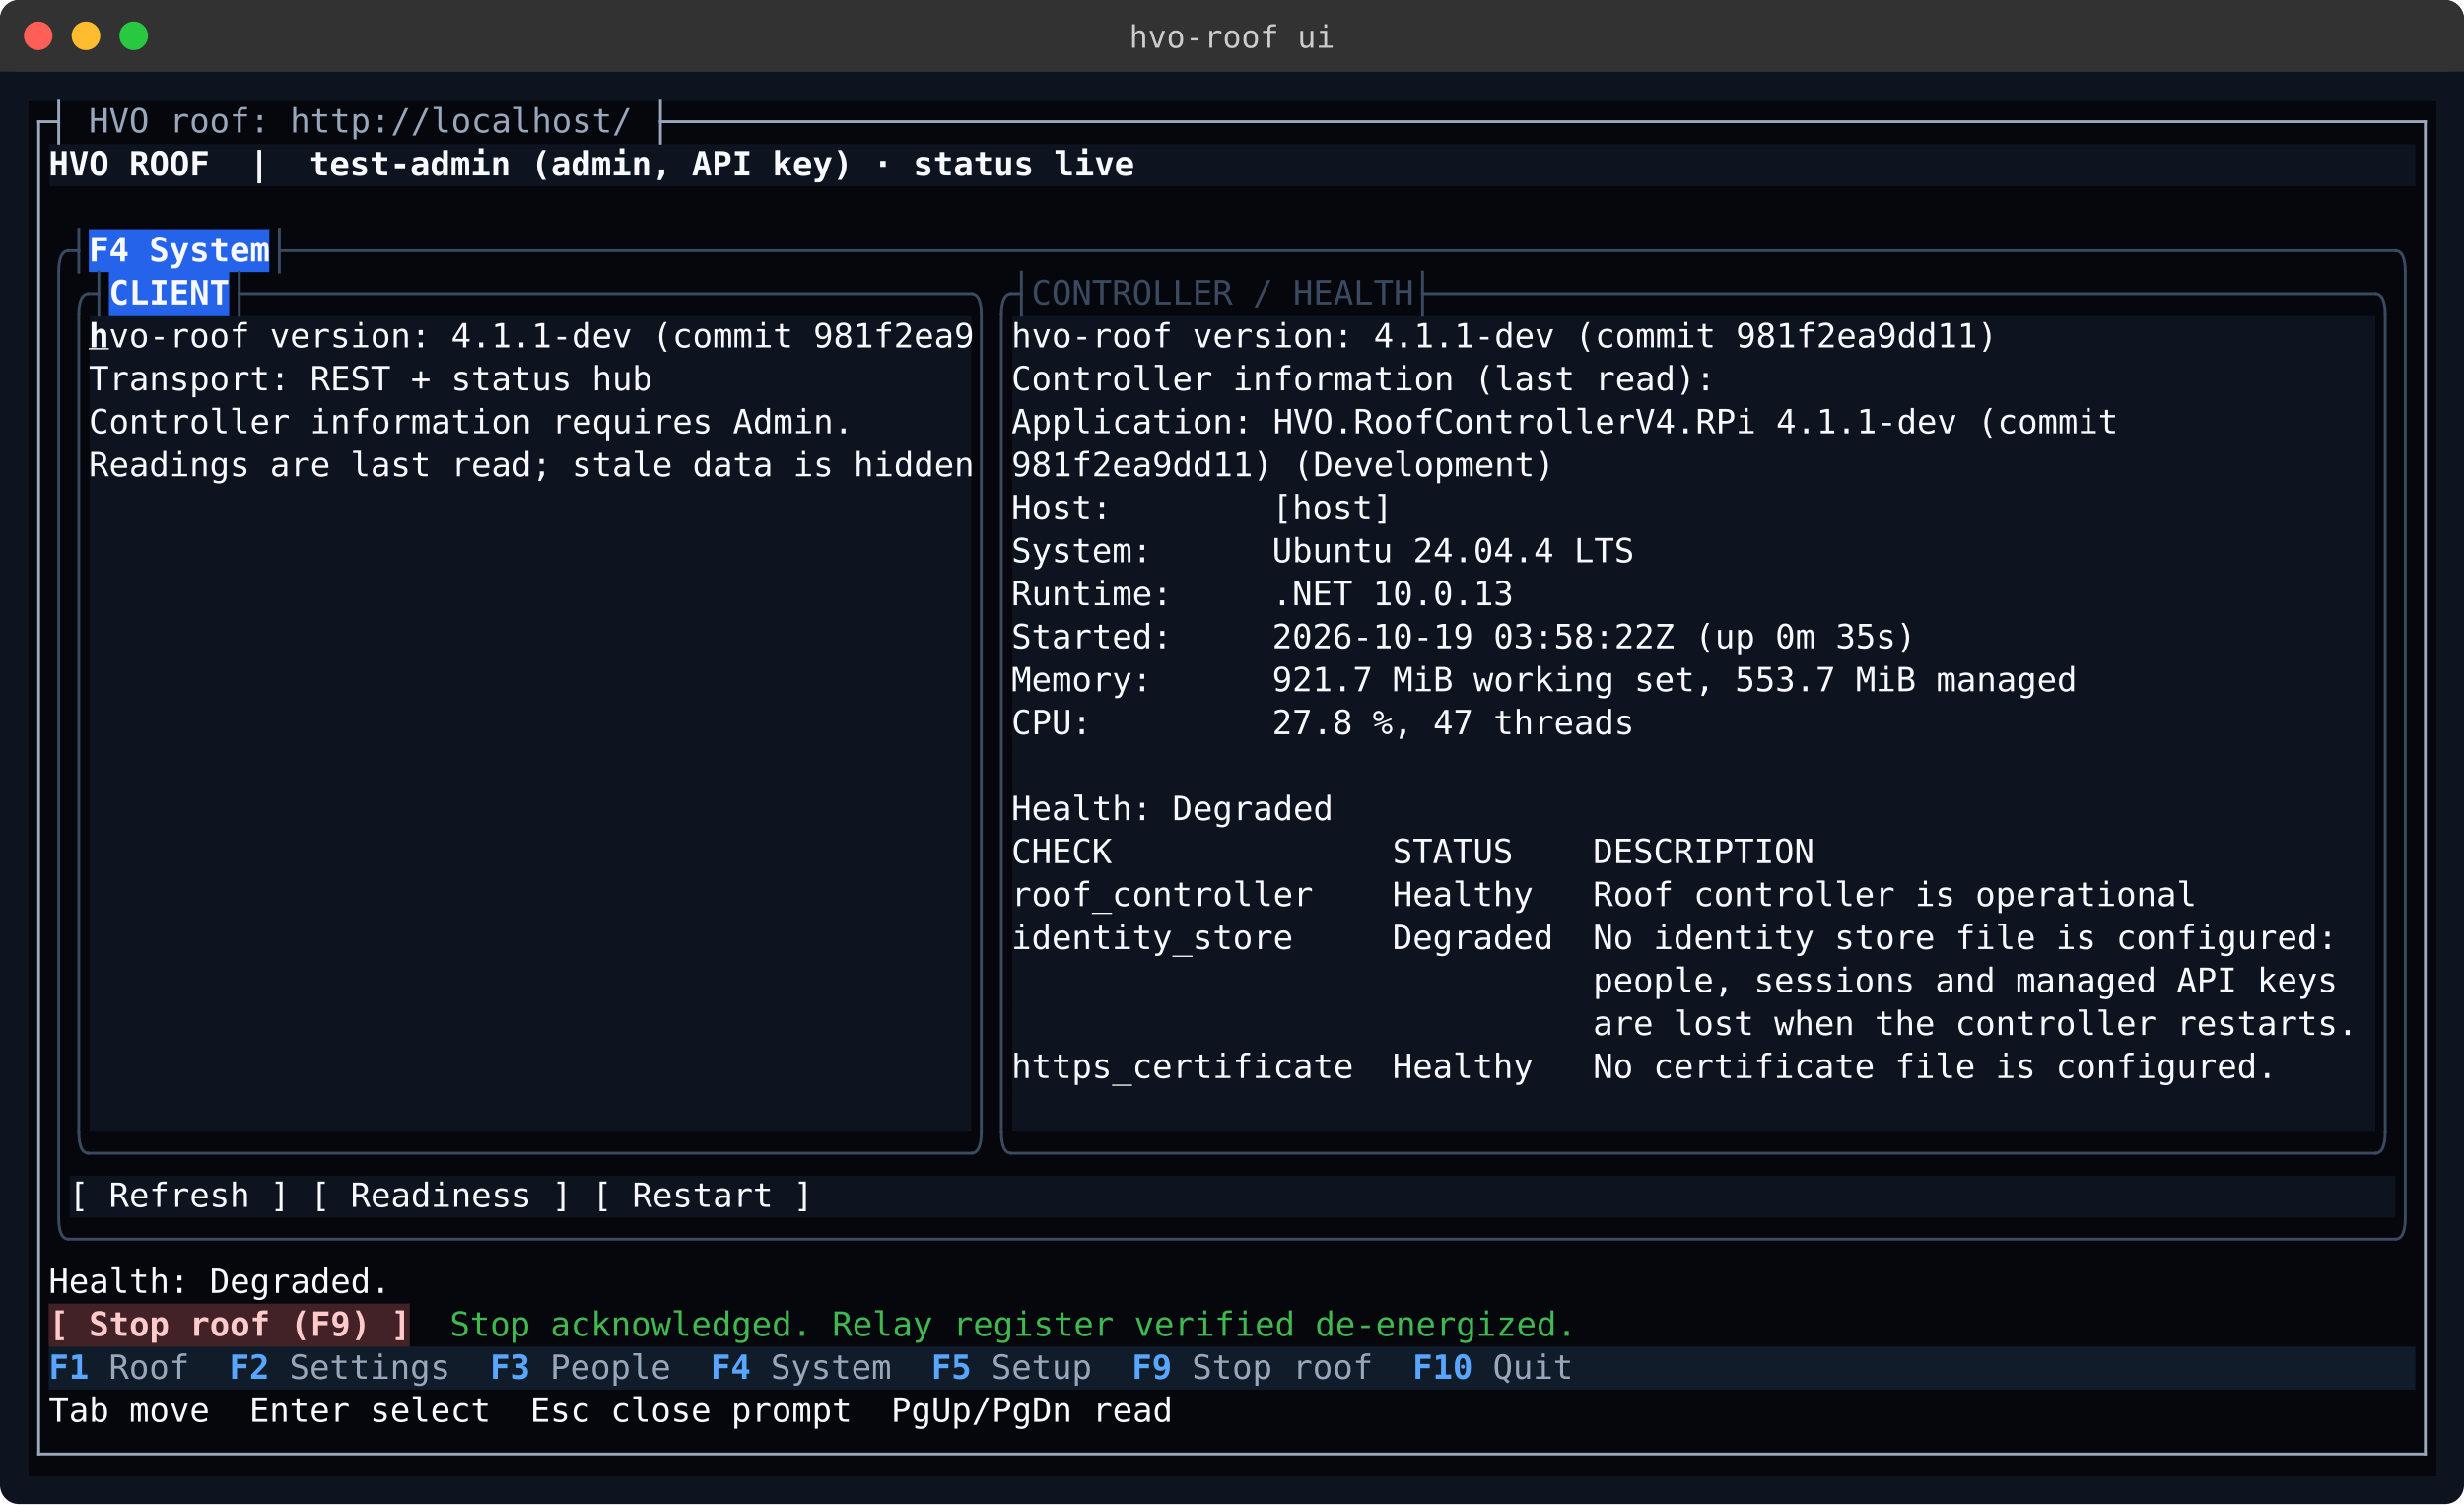
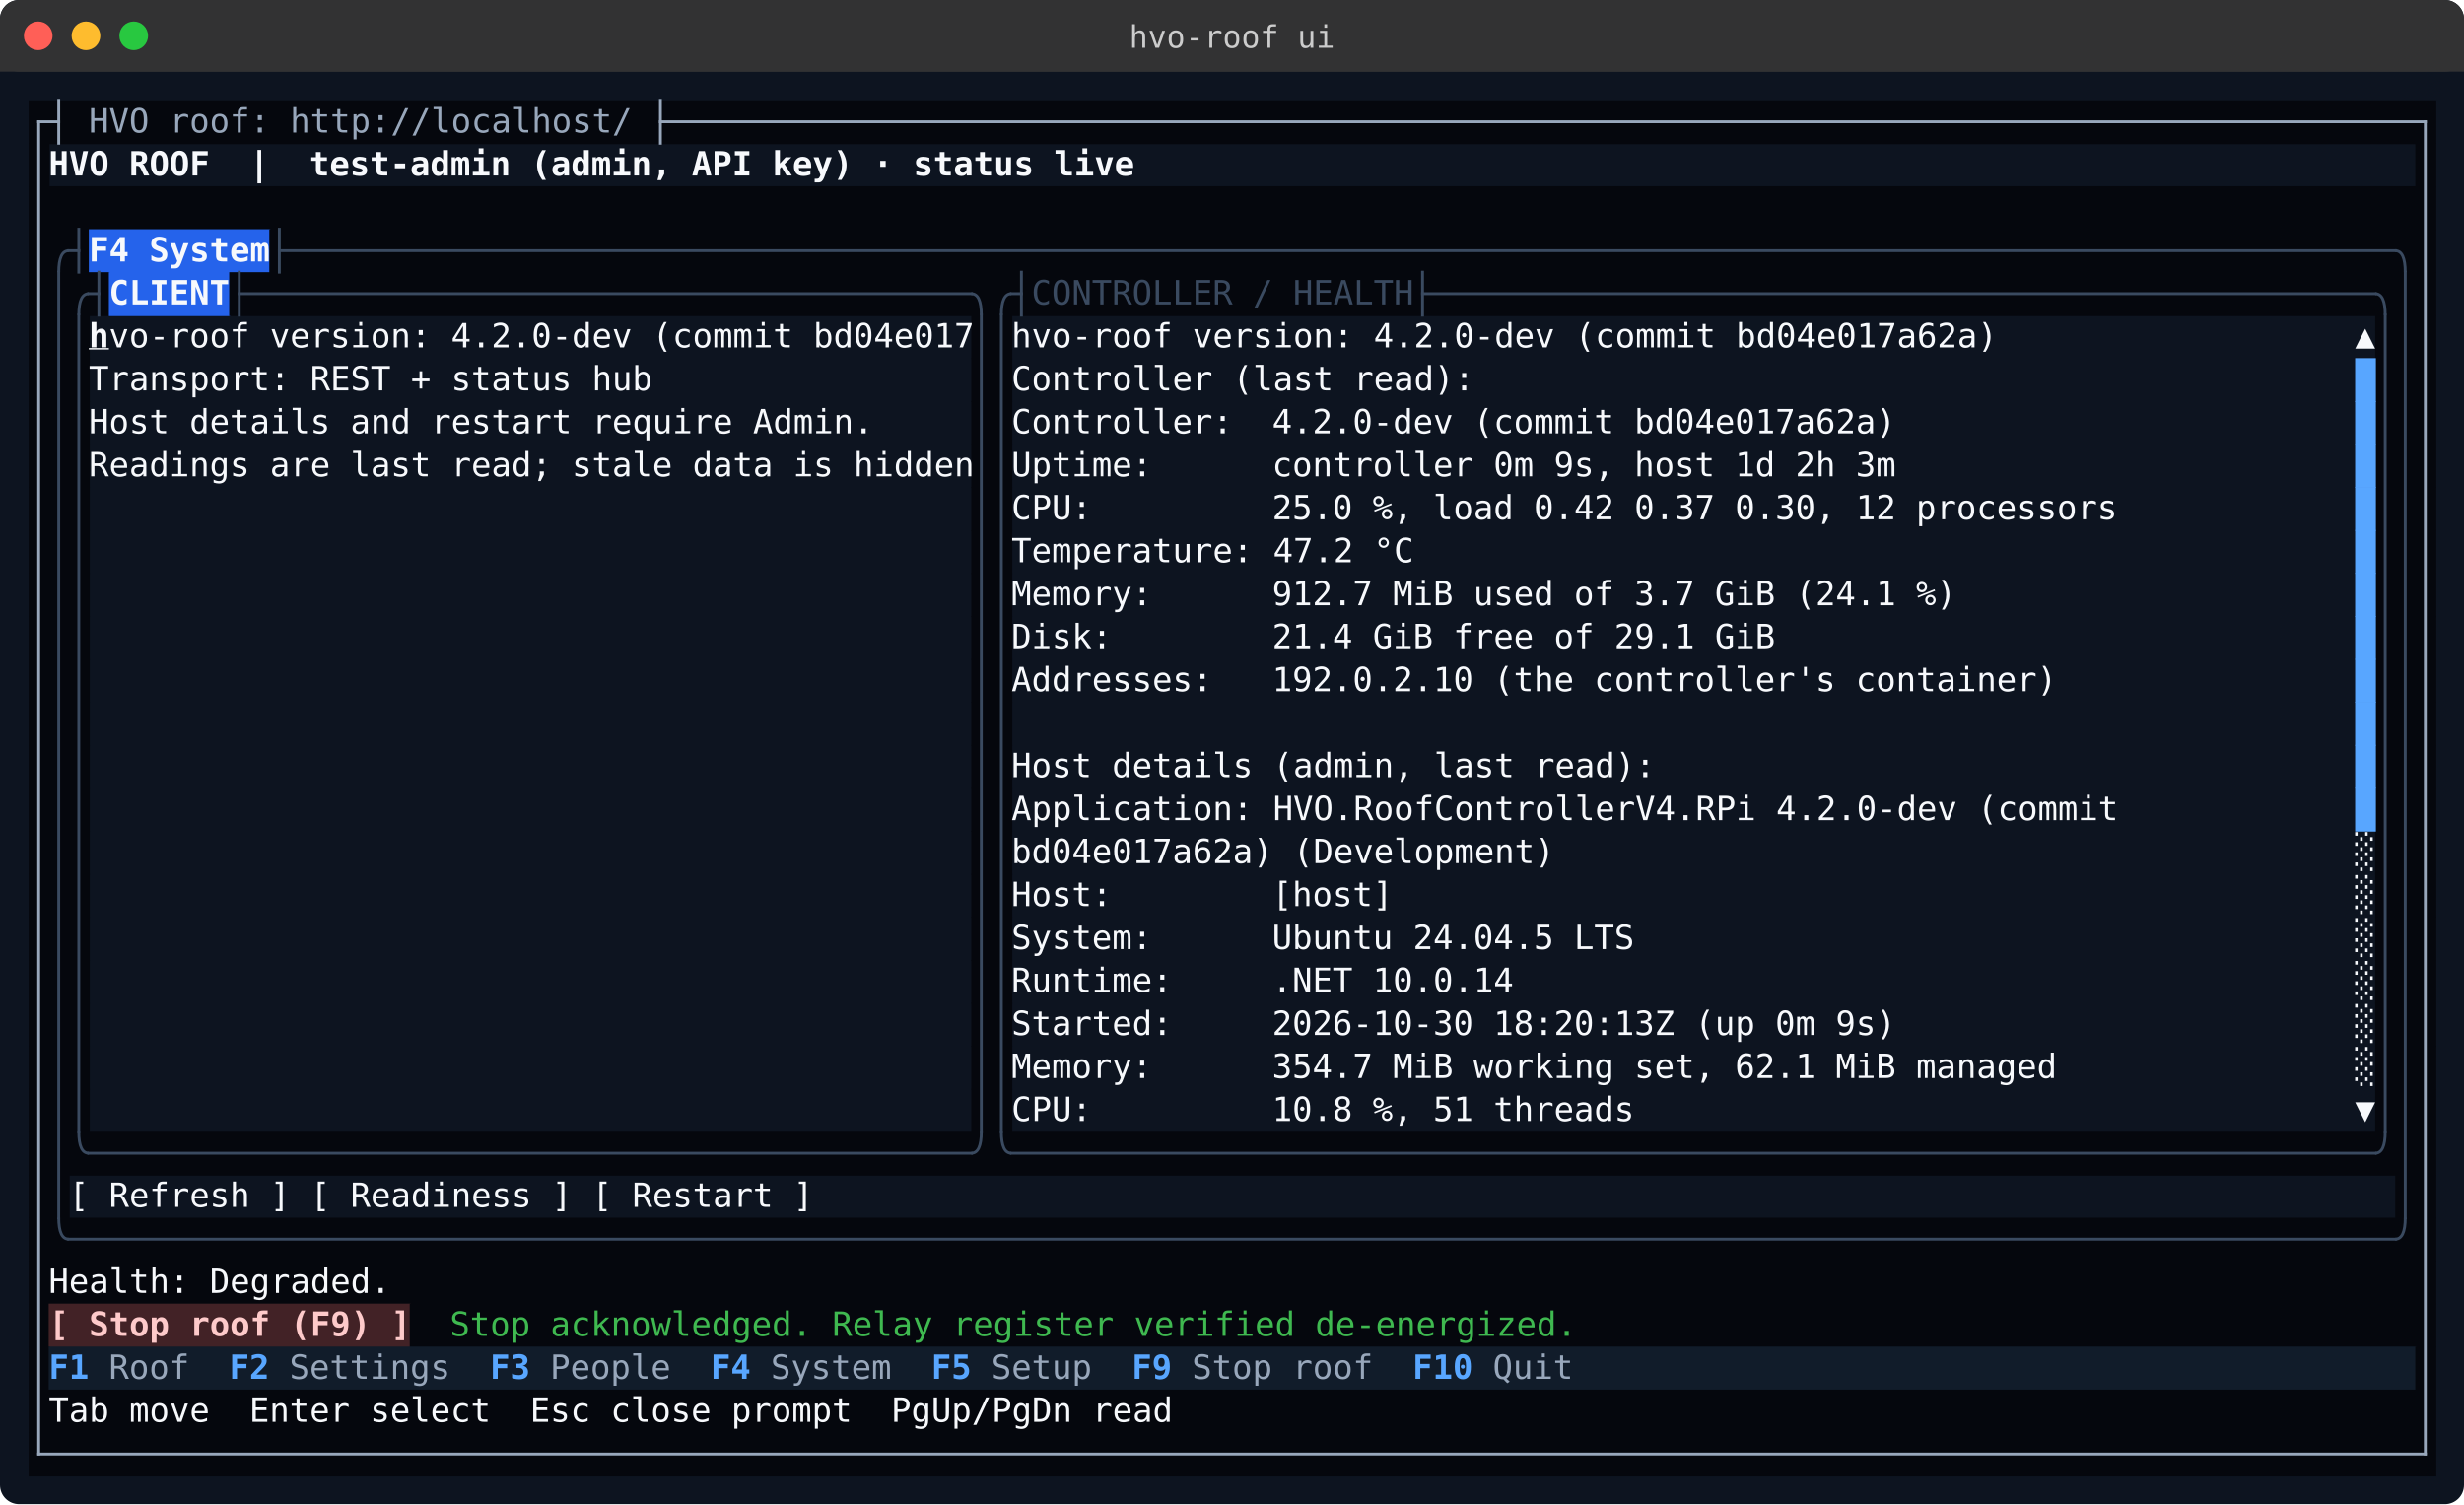
<svg xmlns="http://www.w3.org/2000/svg" width="1032" height="630" viewBox="0 0 1032.00 630.00" role="img" aria-label="hvo-roof ui">
  <g font-family="ui-monospace, SFMono-Regular, 'Cascadia Mono', 'DejaVu Sans Mono', Menlo, Consolas, 'Liberation Mono', monospace" font-size="14" xml:space="preserve" style="white-space: pre">
    <rect x="0" y="0" width="1032.00" height="630.00" rx="8" fill="#0d1420" />
    <rect x="0" y="0" width="1032.00" height="30" rx="8" fill="#323233" />
    <rect x="0" y="22" width="1032.00" height="8" fill="#323233" />
    <circle cx="16" cy="15.0" r="6" fill="#ff5f57" />
    <circle cx="36" cy="15.0" r="6" fill="#febc2e" />
    <circle cx="56" cy="15.0" r="6" fill="#28c840" />
    <text x="516.00" y="20.0" fill="#cccccc" text-anchor="middle" font-size="13">hvo-roof ui</text>
    <rect x="12.00" y="42" width="1008.40" height="18.4" fill="#05070d" />
    <rect x="12.00" y="60" width="8.80" height="18.4" fill="#05070d" />
    <rect x="1011.60" y="60" width="8.80" height="18.4" fill="#05070d" />
    <rect x="12.00" y="78" width="1008.40" height="18.4" fill="#05070d" />
    <rect x="12.00" y="96" width="25.60" height="18.4" fill="#05070d" />
    <rect x="37.20" y="96" width="76.00" height="18.4" fill="#2563eb" />
    <rect x="112.80" y="96" width="907.60" height="18.4" fill="#05070d" />
    <rect x="12.00" y="114" width="34.00" height="18.4" fill="#05070d" />
    <rect x="45.60" y="114" width="50.80" height="18.4" fill="#2563eb" />
    <rect x="96.00" y="114" width="924.40" height="18.4" fill="#05070d" />
    <rect x="12.00" y="132" width="25.60" height="18.4" fill="#05070d" />
    <rect x="406.80" y="132" width="17.20" height="18.4" fill="#05070d" />
    <rect x="994.80" y="132" width="25.60" height="18.4" fill="#05070d" />
    <rect x="12.00" y="150" width="25.60" height="18.4" fill="#05070d" />
    <rect x="406.80" y="150" width="17.20" height="18.4" fill="#05070d" />
    <rect x="994.80" y="150" width="25.60" height="18.4" fill="#05070d" />
    <rect x="12.00" y="168" width="25.60" height="18.4" fill="#05070d" />
    <rect x="406.80" y="168" width="17.20" height="18.4" fill="#05070d" />
    <rect x="994.80" y="168" width="25.60" height="18.4" fill="#05070d" />
    <rect x="12.00" y="186" width="25.60" height="18.4" fill="#05070d" />
    <rect x="406.80" y="186" width="17.20" height="18.4" fill="#05070d" />
    <rect x="994.80" y="186" width="25.60" height="18.4" fill="#05070d" />
    <rect x="12.00" y="204" width="25.60" height="18.4" fill="#05070d" />
    <rect x="406.80" y="204" width="17.20" height="18.4" fill="#05070d" />
    <rect x="994.80" y="204" width="25.60" height="18.4" fill="#05070d" />
    <rect x="12.00" y="222" width="25.60" height="18.4" fill="#05070d" />
    <rect x="406.80" y="222" width="17.20" height="18.4" fill="#05070d" />
    <rect x="994.80" y="222" width="25.60" height="18.4" fill="#05070d" />
    <rect x="12.00" y="240" width="25.60" height="18.4" fill="#05070d" />
    <rect x="406.80" y="240" width="17.20" height="18.4" fill="#05070d" />
    <rect x="994.80" y="240" width="25.60" height="18.4" fill="#05070d" />
    <rect x="12.00" y="258" width="25.60" height="18.4" fill="#05070d" />
    <rect x="406.80" y="258" width="17.20" height="18.4" fill="#05070d" />
    <rect x="994.80" y="258" width="25.60" height="18.4" fill="#05070d" />
    <rect x="12.00" y="276" width="25.60" height="18.4" fill="#05070d" />
    <rect x="406.80" y="276" width="17.20" height="18.4" fill="#05070d" />
    <rect x="994.80" y="276" width="25.60" height="18.4" fill="#05070d" />
    <rect x="12.00" y="294" width="25.60" height="18.4" fill="#05070d" />
    <rect x="406.80" y="294" width="17.20" height="18.4" fill="#05070d" />
    <rect x="994.80" y="294" width="25.60" height="18.4" fill="#05070d" />
    <rect x="12.00" y="312" width="25.60" height="18.4" fill="#05070d" />
    <rect x="406.80" y="312" width="17.20" height="18.4" fill="#05070d" />
    <rect x="994.80" y="312" width="25.60" height="18.4" fill="#05070d" />
    <rect x="12.00" y="330" width="25.60" height="18.4" fill="#05070d" />
    <rect x="406.80" y="330" width="17.20" height="18.4" fill="#05070d" />
    <rect x="994.80" y="330" width="25.60" height="18.4" fill="#05070d" />
    <rect x="12.00" y="348" width="25.60" height="18.4" fill="#05070d" />
    <rect x="406.80" y="348" width="17.20" height="18.4" fill="#05070d" />
    <rect x="994.80" y="348" width="25.60" height="18.4" fill="#05070d" />
    <rect x="12.00" y="366" width="25.60" height="18.4" fill="#05070d" />
    <rect x="406.80" y="366" width="17.20" height="18.4" fill="#05070d" />
    <rect x="994.80" y="366" width="25.60" height="18.4" fill="#05070d" />
    <rect x="12.00" y="384" width="25.60" height="18.4" fill="#05070d" />
    <rect x="406.80" y="384" width="17.20" height="18.4" fill="#05070d" />
    <rect x="994.80" y="384" width="25.60" height="18.4" fill="#05070d" />
    <rect x="12.00" y="402" width="25.60" height="18.4" fill="#05070d" />
    <rect x="406.80" y="402" width="17.20" height="18.4" fill="#05070d" />
    <rect x="994.80" y="402" width="25.60" height="18.4" fill="#05070d" />
    <rect x="12.00" y="420" width="25.60" height="18.4" fill="#05070d" />
    <rect x="406.80" y="420" width="17.20" height="18.4" fill="#05070d" />
    <rect x="994.80" y="420" width="25.60" height="18.4" fill="#05070d" />
    <rect x="12.00" y="438" width="25.60" height="18.4" fill="#05070d" />
    <rect x="406.80" y="438" width="17.20" height="18.4" fill="#05070d" />
    <rect x="994.80" y="438" width="25.60" height="18.4" fill="#05070d" />
    <rect x="12.00" y="456" width="25.60" height="18.4" fill="#05070d" />
    <rect x="406.80" y="456" width="17.20" height="18.4" fill="#05070d" />
    <rect x="994.80" y="456" width="25.60" height="18.4" fill="#05070d" />
    <rect x="12.00" y="474" width="1008.40" height="18.4" fill="#05070d" />
    <rect x="12.00" y="492" width="17.20" height="18.4" fill="#05070d" />
    <rect x="1003.20" y="492" width="17.20" height="18.4" fill="#05070d" />
    <rect x="12.00" y="510" width="1008.40" height="18.4" fill="#05070d" />
    <rect x="12.00" y="528" width="1008.40" height="18.4" fill="#05070d" />
    <rect x="12.00" y="546" width="8.80" height="18.4" fill="#05070d" />
    <rect x="20.40" y="546" width="151.60" height="18.4" fill="#422226" />
    <rect x="171.60" y="546" width="848.80" height="18.4" fill="#05070d" />
    <rect x="12.00" y="564" width="8.80" height="18.4" fill="#05070d" />
    <rect x="20.40" y="564" width="991.60" height="18.4" fill="#111c2a" />
    <rect x="1011.60" y="564" width="8.80" height="18.4" fill="#05070d" />
    <rect x="12.00" y="582" width="1008.40" height="18.4" fill="#05070d" />
    <rect x="12.00" y="600" width="1008.40" height="18.4" fill="#05070d" />
+     <rect x="986.40" y="150.00" width="8.70" height="18.30" fill="#58a6ff" />
+     <rect x="986.40" y="168.00" width="8.70" height="18.30" fill="#58a6ff" />
+     <rect x="986.40" y="186.00" width="8.70" height="18.30" fill="#58a6ff" />
+     <rect x="986.40" y="204.00" width="8.70" height="18.30" fill="#58a6ff" />
+     <rect x="986.40" y="222.00" width="8.70" height="18.30" fill="#58a6ff" />
+     <rect x="986.40" y="240.00" width="8.70" height="18.30" fill="#58a6ff" />
+     <rect x="986.40" y="258.00" width="8.70" height="18.30" fill="#58a6ff" />
+     <rect x="986.40" y="276.00" width="8.70" height="18.30" fill="#58a6ff" />
+     <rect x="986.40" y="294.00" width="8.70" height="18.30" fill="#58a6ff" />
+     <rect x="986.40" y="312.00" width="8.70" height="18.30" fill="#58a6ff" />
+     <rect x="986.40" y="330.00" width="8.70" height="18.30" fill="#58a6ff" />
    <line x1="16.20" y1="50.40" x2="16.20" y2="609.60" stroke="#98a7bb" stroke-width="1.2" />
    <line x1="15.60" y1="51.00" x2="25.20" y2="51.00" stroke="#98a7bb" stroke-width="1.2" />
    <line x1="276.00" y1="51.00" x2="1016.40" y2="51.00" stroke="#98a7bb" stroke-width="1.2" />
    <line x1="24.60" y1="41.40" x2="24.60" y2="60.60" stroke="#98a7bb" stroke-width="1.2" />
    <line x1="276.60" y1="41.40" x2="276.60" y2="60.60" stroke="#98a7bb" stroke-width="1.2" />
    <line x1="1015.80" y1="50.40" x2="1015.80" y2="609.60" stroke="#98a7bb" stroke-width="1.2" />
    <line x1="33.00" y1="95.40" x2="33.00" y2="114.60" stroke="#3a4a60" stroke-width="1.2" />
    <line x1="33.00" y1="131.40" x2="33.00" y2="474.60" stroke="#3a4a60" stroke-width="1.2" />
    <line x1="28.20" y1="105.00" x2="33.60" y2="105.00" stroke="#3a4a60" stroke-width="1.2" />
    <line x1="116.40" y1="105.00" x2="1003.80" y2="105.00" stroke="#3a4a60" stroke-width="1.2" />
    <line x1="117.00" y1="95.40" x2="117.00" y2="114.60" stroke="#3a4a60" stroke-width="1.2" />
    <line x1="24.60" y1="113.40" x2="24.60" y2="510.60" stroke="#3a4a60" stroke-width="1.2" />
    <line x1="41.40" y1="113.40" x2="41.40" y2="132.60" stroke="#3a4a60" stroke-width="1.2" />
    <line x1="36.60" y1="123.00" x2="42.00" y2="123.00" stroke="#3a4a60" stroke-width="1.2" />
    <line x1="99.60" y1="123.00" x2="407.40" y2="123.00" stroke="#3a4a60" stroke-width="1.2" />
    <line x1="423.00" y1="123.00" x2="428.40" y2="123.00" stroke="#3a4a60" stroke-width="1.2" />
    <line x1="595.20" y1="123.00" x2="995.40" y2="123.00" stroke="#3a4a60" stroke-width="1.2" />
    <line x1="100.20" y1="113.40" x2="100.20" y2="132.60" stroke="#3a4a60" stroke-width="1.2" />
    <line x1="427.80" y1="113.40" x2="427.80" y2="132.60" stroke="#3a4a60" stroke-width="1.2" />
    <line x1="595.80" y1="113.40" x2="595.80" y2="132.60" stroke="#3a4a60" stroke-width="1.2" />
    <line x1="1007.40" y1="113.40" x2="1007.40" y2="510.60" stroke="#3a4a60" stroke-width="1.2" />
    <line x1="411.00" y1="131.40" x2="411.00" y2="474.60" stroke="#3a4a60" stroke-width="1.2" />
    <line x1="419.40" y1="131.40" x2="419.40" y2="474.60" stroke="#3a4a60" stroke-width="1.2" />
    <line x1="999.00" y1="131.40" x2="999.00" y2="474.60" stroke="#3a4a60" stroke-width="1.2" />
    <line x1="36.60" y1="483.00" x2="407.40" y2="483.00" stroke="#3a4a60" stroke-width="1.2" />
    <line x1="423.00" y1="483.00" x2="995.40" y2="483.00" stroke="#3a4a60" stroke-width="1.2" />
    <line x1="28.20" y1="519.00" x2="1003.80" y2="519.00" stroke="#3a4a60" stroke-width="1.2" />
    <line x1="15.60" y1="609.00" x2="1016.40" y2="609.00" stroke="#98a7bb" stroke-width="1.2" />
    <path d="M28.80,105.00 Q24.60,105.00 24.60,114.00" fill="none" stroke="#3a4a60" stroke-width="1.2" />
    <path d="M1003.20,105.00 Q1007.40,105.00 1007.40,114.00" fill="none" stroke="#3a4a60" stroke-width="1.2" />
    <path d="M37.20,123.00 Q33.00,123.00 33.00,132.00" fill="none" stroke="#3a4a60" stroke-width="1.2" />
    <path d="M406.80,123.00 Q411.00,123.00 411.00,132.00" fill="none" stroke="#3a4a60" stroke-width="1.2" />
    <path d="M423.60,123.00 Q419.40,123.00 419.40,132.00" fill="none" stroke="#3a4a60" stroke-width="1.2" />
    <path d="M994.80,123.00 Q999.00,123.00 999.00,132.00" fill="none" stroke="#3a4a60" stroke-width="1.2" />
    <path d="M33.00,474.00 Q33.00,483.00 37.20,483.00" fill="none" stroke="#3a4a60" stroke-width="1.2" />
    <path d="M411.00,474.00 Q411.00,483.00 406.80,483.00" fill="none" stroke="#3a4a60" stroke-width="1.2" />
    <path d="M419.40,474.00 Q419.40,483.00 423.60,483.00" fill="none" stroke="#3a4a60" stroke-width="1.2" />
    <path d="M999.00,474.00 Q999.00,483.00 994.80,483.00" fill="none" stroke="#3a4a60" stroke-width="1.2" />
    <path d="M24.60,510.00 Q24.60,519.00 28.80,519.00" fill="none" stroke="#3a4a60" stroke-width="1.2" />
    <path d="M1007.40,510.00 Q1007.40,519.00 1003.20,519.00" fill="none" stroke="#3a4a60" stroke-width="1.2" />
    <text x="37.20" y="55.50" fill="#98a7bb" textLength="226.80" lengthAdjust="spacingAndGlyphs">HVO roof: http://localhost/</text>
    <text x="20.40" y="73.50" fill="#f7f9fc" textLength="67.20" lengthAdjust="spacingAndGlyphs" font-weight="bold">HVO ROOF</text>
    <text x="104.40" y="73.50" fill="#f7f9fc" font-weight="bold">|</text>
    <text x="129.60" y="73.50" fill="#f7f9fc" textLength="344.40" lengthAdjust="spacingAndGlyphs" font-weight="bold">test-admin (admin, API key) · status live</text>
    <text x="37.20" y="109.50" fill="#f7f9fc" textLength="75.60" lengthAdjust="spacingAndGlyphs" font-weight="bold">F4 System</text>
    <text x="45.60" y="127.50" fill="#f7f9fc" textLength="50.40" lengthAdjust="spacingAndGlyphs" font-weight="bold">CLIENT</text>
    <text x="432.00" y="127.50" fill="#3a4a60" textLength="159.60" lengthAdjust="spacingAndGlyphs">CONTROLLER / HEALTH</text>
    <text x="37.20" y="145.50" fill="#f7f9fc" font-weight="bold" text-decoration="underline">h</text>
-     <text x="45.60" y="145.50" fill="#f7f9fc" textLength="361.20" lengthAdjust="spacingAndGlyphs">vo-roof version: 4.1.1-dev (commit 981f2ea9</text>
-     <text x="423.60" y="145.50" fill="#f7f9fc" textLength="411.60" lengthAdjust="spacingAndGlyphs">hvo-roof version: 4.1.1-dev (commit 981f2ea9dd11)</text>
+     <text x="45.60" y="145.50" fill="#f7f9fc" textLength="361.20" lengthAdjust="spacingAndGlyphs">vo-roof version: 4.2.0-dev (commit bd04e017</text>
+     <text x="423.60" y="145.50" fill="#f7f9fc" textLength="411.60" lengthAdjust="spacingAndGlyphs">hvo-roof version: 4.2.0-dev (commit bd04e017a62a)</text>
+     <text x="986.40" y="145.50" fill="#f7f9fc">▲</text>
    <text x="37.20" y="163.50" fill="#f7f9fc" textLength="235.20" lengthAdjust="spacingAndGlyphs">Transport: REST + status hub</text>
-     <text x="423.60" y="163.50" fill="#f7f9fc" textLength="294.00" lengthAdjust="spacingAndGlyphs">Controller information (last read):</text>
-     <text x="37.20" y="181.50" fill="#f7f9fc" textLength="319.20" lengthAdjust="spacingAndGlyphs">Controller information requires Admin.</text>
-     <text x="423.60" y="181.50" fill="#f7f9fc" textLength="462.00" lengthAdjust="spacingAndGlyphs">Application: HVO.RoofControllerV4.RPi 4.1.1-dev (commit</text>
+     <text x="423.60" y="163.50" fill="#f7f9fc" textLength="193.20" lengthAdjust="spacingAndGlyphs">Controller (last read):</text>
+     <text x="37.20" y="181.50" fill="#f7f9fc" textLength="327.60" lengthAdjust="spacingAndGlyphs">Host details and restart require Admin.</text>
+     <text x="423.60" y="181.50" fill="#f7f9fc" textLength="92.40" lengthAdjust="spacingAndGlyphs">Controller:</text>
+     <text x="532.80" y="181.50" fill="#f7f9fc" textLength="260.40" lengthAdjust="spacingAndGlyphs">4.2.0-dev (commit bd04e017a62a)</text>
    <text x="37.20" y="199.50" fill="#f7f9fc" textLength="369.60" lengthAdjust="spacingAndGlyphs">Readings are last read; stale data is hidden</text>
-     <text x="423.60" y="199.50" fill="#f7f9fc" textLength="226.80" lengthAdjust="spacingAndGlyphs">981f2ea9dd11) (Development)</text>
-     <text x="423.60" y="217.50" fill="#f7f9fc" textLength="42.00" lengthAdjust="spacingAndGlyphs">Host:</text>
-     <text x="532.80" y="217.50" fill="#f7f9fc" textLength="50.40" lengthAdjust="spacingAndGlyphs">[host]</text>
-     <text x="423.60" y="235.50" fill="#f7f9fc" textLength="58.80" lengthAdjust="spacingAndGlyphs">System:</text>
-     <text x="532.80" y="235.50" fill="#f7f9fc" textLength="151.20" lengthAdjust="spacingAndGlyphs">Ubuntu 24.04.4 LTS</text>
-     <text x="423.60" y="253.50" fill="#f7f9fc" textLength="67.20" lengthAdjust="spacingAndGlyphs">Runtime:</text>
-     <text x="532.80" y="253.50" fill="#f7f9fc" textLength="100.80" lengthAdjust="spacingAndGlyphs">.NET 10.0.13</text>
-     <text x="423.60" y="271.50" fill="#f7f9fc" textLength="67.20" lengthAdjust="spacingAndGlyphs">Started:</text>
-     <text x="532.80" y="271.50" fill="#f7f9fc" textLength="268.80" lengthAdjust="spacingAndGlyphs">2026-10-19 03:58:22Z (up 0m 35s)</text>
-     <text x="423.60" y="289.50" fill="#f7f9fc" textLength="58.80" lengthAdjust="spacingAndGlyphs">Memory:</text>
-     <text x="532.80" y="289.50" fill="#f7f9fc" textLength="336.00" lengthAdjust="spacingAndGlyphs">921.7 MiB working set, 553.7 MiB managed</text>
-     <text x="423.60" y="307.50" fill="#f7f9fc" textLength="33.60" lengthAdjust="spacingAndGlyphs">CPU:</text>
-     <text x="532.80" y="307.50" fill="#f7f9fc" textLength="151.20" lengthAdjust="spacingAndGlyphs">27.8 %, 47 threads</text>
-     <text x="423.60" y="343.50" fill="#f7f9fc" textLength="134.40" lengthAdjust="spacingAndGlyphs">Health: Degraded</text>
-     <text x="423.60" y="361.50" fill="#f7f9fc" textLength="42.00" lengthAdjust="spacingAndGlyphs">CHECK</text>
-     <text x="583.20" y="361.50" fill="#f7f9fc" textLength="50.40" lengthAdjust="spacingAndGlyphs">STATUS</text>
-     <text x="667.20" y="361.50" fill="#f7f9fc" textLength="92.40" lengthAdjust="spacingAndGlyphs">DESCRIPTION</text>
-     <text x="423.60" y="379.50" fill="#f7f9fc" textLength="126.00" lengthAdjust="spacingAndGlyphs">roof_controller</text>
-     <text x="583.20" y="379.50" fill="#f7f9fc" textLength="58.80" lengthAdjust="spacingAndGlyphs">Healthy</text>
-     <text x="667.20" y="379.50" fill="#f7f9fc" textLength="252.00" lengthAdjust="spacingAndGlyphs">Roof controller is operational</text>
-     <text x="423.60" y="397.50" fill="#f7f9fc" textLength="117.60" lengthAdjust="spacingAndGlyphs">identity_store</text>
-     <text x="583.20" y="397.50" fill="#f7f9fc" textLength="67.20" lengthAdjust="spacingAndGlyphs">Degraded</text>
-     <text x="667.20" y="397.50" fill="#f7f9fc" textLength="310.80" lengthAdjust="spacingAndGlyphs">No identity store file is configured:</text>
-     <text x="667.20" y="415.50" fill="#f7f9fc" textLength="310.80" lengthAdjust="spacingAndGlyphs">people, sessions and managed API keys</text>
-     <text x="667.20" y="433.50" fill="#f7f9fc" textLength="319.20" lengthAdjust="spacingAndGlyphs">are lost when the controller restarts.</text>
-     <text x="423.60" y="451.50" fill="#f7f9fc" textLength="142.80" lengthAdjust="spacingAndGlyphs">https_certificate</text>
-     <text x="583.20" y="451.50" fill="#f7f9fc" textLength="58.80" lengthAdjust="spacingAndGlyphs">Healthy</text>
-     <text x="667.20" y="451.50" fill="#f7f9fc" textLength="285.60" lengthAdjust="spacingAndGlyphs">No certificate file is configured.</text>
+     <text x="423.60" y="199.50" fill="#f7f9fc" textLength="58.80" lengthAdjust="spacingAndGlyphs">Uptime:</text>
+     <text x="532.80" y="199.50" fill="#f7f9fc" textLength="260.40" lengthAdjust="spacingAndGlyphs">controller 0m 9s, host 1d 2h 3m</text>
+     <text x="423.60" y="217.50" fill="#f7f9fc" textLength="33.60" lengthAdjust="spacingAndGlyphs">CPU:</text>
+     <text x="532.80" y="217.50" fill="#f7f9fc" textLength="352.80" lengthAdjust="spacingAndGlyphs">25.0 %, load 0.42 0.37 0.30, 12 processors</text>
+     <text x="423.60" y="235.50" fill="#f7f9fc" textLength="168.00" lengthAdjust="spacingAndGlyphs">Temperature: 47.2 °C</text>
+     <text x="423.60" y="253.50" fill="#f7f9fc" textLength="58.80" lengthAdjust="spacingAndGlyphs">Memory:</text>
+     <text x="532.80" y="253.50" fill="#f7f9fc" textLength="285.60" lengthAdjust="spacingAndGlyphs">912.7 MiB used of 3.7 GiB (24.1 %)</text>
+     <text x="423.60" y="271.50" fill="#f7f9fc" textLength="42.00" lengthAdjust="spacingAndGlyphs">Disk:</text>
+     <text x="532.80" y="271.50" fill="#f7f9fc" textLength="210.00" lengthAdjust="spacingAndGlyphs">21.4 GiB free of 29.1 GiB</text>
+     <text x="423.60" y="289.50" fill="#f7f9fc" textLength="84.00" lengthAdjust="spacingAndGlyphs">Addresses:</text>
+     <text x="532.80" y="289.50" fill="#f7f9fc" textLength="327.60" lengthAdjust="spacingAndGlyphs">192.0.2.10 (the controller's container)</text>
+     <text x="423.60" y="325.50" fill="#f7f9fc" textLength="268.80" lengthAdjust="spacingAndGlyphs">Host details (admin, last read):</text>
+     <text x="423.60" y="343.50" fill="#f7f9fc" textLength="462.00" lengthAdjust="spacingAndGlyphs">Application: HVO.RoofControllerV4.RPi 4.2.0-dev (commit</text>
+     <text x="423.60" y="361.50" fill="#f7f9fc" textLength="226.80" lengthAdjust="spacingAndGlyphs">bd04e017a62a) (Development)</text>
+     <text x="986.40" y="361.50" fill="#f7f9fc">░</text>
+     <text x="423.60" y="379.50" fill="#f7f9fc" textLength="42.00" lengthAdjust="spacingAndGlyphs">Host:</text>
+     <text x="532.80" y="379.50" fill="#f7f9fc" textLength="50.40" lengthAdjust="spacingAndGlyphs">[host]</text>
+     <text x="986.40" y="379.50" fill="#f7f9fc">░</text>
+     <text x="423.60" y="397.50" fill="#f7f9fc" textLength="58.80" lengthAdjust="spacingAndGlyphs">System:</text>
+     <text x="532.80" y="397.50" fill="#f7f9fc" textLength="151.20" lengthAdjust="spacingAndGlyphs">Ubuntu 24.04.5 LTS</text>
+     <text x="986.40" y="397.50" fill="#f7f9fc">░</text>
+     <text x="423.60" y="415.50" fill="#f7f9fc" textLength="67.20" lengthAdjust="spacingAndGlyphs">Runtime:</text>
+     <text x="532.80" y="415.50" fill="#f7f9fc" textLength="100.80" lengthAdjust="spacingAndGlyphs">.NET 10.0.14</text>
+     <text x="986.40" y="415.50" fill="#f7f9fc">░</text>
+     <text x="423.60" y="433.50" fill="#f7f9fc" textLength="67.20" lengthAdjust="spacingAndGlyphs">Started:</text>
+     <text x="532.80" y="433.50" fill="#f7f9fc" textLength="260.40" lengthAdjust="spacingAndGlyphs">2026-10-30 18:20:13Z (up 0m 9s)</text>
+     <text x="986.40" y="433.50" fill="#f7f9fc">░</text>
+     <text x="423.60" y="451.50" fill="#f7f9fc" textLength="58.80" lengthAdjust="spacingAndGlyphs">Memory:</text>
+     <text x="532.80" y="451.50" fill="#f7f9fc" textLength="327.60" lengthAdjust="spacingAndGlyphs">354.7 MiB working set, 62.1 MiB managed</text>
+     <text x="986.40" y="451.50" fill="#f7f9fc">░</text>
+     <text x="423.60" y="469.50" fill="#f7f9fc" textLength="33.60" lengthAdjust="spacingAndGlyphs">CPU:</text>
+     <text x="532.80" y="469.50" fill="#f7f9fc" textLength="151.20" lengthAdjust="spacingAndGlyphs">10.8 %, 51 threads</text>
+     <text x="986.40" y="469.50" fill="#f7f9fc">▼</text>
    <text x="28.80" y="505.50" fill="#f7f9fc" textLength="310.80" lengthAdjust="spacingAndGlyphs">[ Refresh ] [ Readiness ] [ Restart ]</text>
    <text x="20.40" y="541.50" fill="#f7f9fc" textLength="142.80" lengthAdjust="spacingAndGlyphs">Health: Degraded.</text>
    <text x="20.40" y="559.50" fill="#fecaca" textLength="151.20" lengthAdjust="spacingAndGlyphs" font-weight="bold">[ Stop roof (F9) ]</text>
    <text x="188.40" y="559.50" fill="#3fb950" textLength="470.40" lengthAdjust="spacingAndGlyphs">Stop acknowledged. Relay register verified de-energized.</text>
    <text x="20.40" y="577.50" fill="#58a6ff" textLength="16.80" lengthAdjust="spacingAndGlyphs" font-weight="bold">F1</text>
    <text x="45.60" y="577.50" fill="#98a7bb" textLength="33.60" lengthAdjust="spacingAndGlyphs">Roof</text>
    <text x="96.00" y="577.50" fill="#58a6ff" textLength="16.80" lengthAdjust="spacingAndGlyphs" font-weight="bold">F2</text>
    <text x="121.20" y="577.50" fill="#98a7bb" textLength="67.20" lengthAdjust="spacingAndGlyphs">Settings</text>
    <text x="205.20" y="577.50" fill="#58a6ff" textLength="16.80" lengthAdjust="spacingAndGlyphs" font-weight="bold">F3</text>
    <text x="230.40" y="577.50" fill="#98a7bb" textLength="50.40" lengthAdjust="spacingAndGlyphs">People</text>
    <text x="297.60" y="577.50" fill="#58a6ff" textLength="16.80" lengthAdjust="spacingAndGlyphs" font-weight="bold">F4</text>
    <text x="322.80" y="577.50" fill="#98a7bb" textLength="50.40" lengthAdjust="spacingAndGlyphs">System</text>
    <text x="390.00" y="577.50" fill="#58a6ff" textLength="16.80" lengthAdjust="spacingAndGlyphs" font-weight="bold">F5</text>
    <text x="415.20" y="577.50" fill="#98a7bb" textLength="42.00" lengthAdjust="spacingAndGlyphs">Setup</text>
    <text x="474.00" y="577.50" fill="#58a6ff" textLength="16.80" lengthAdjust="spacingAndGlyphs" font-weight="bold">F9</text>
    <text x="499.20" y="577.50" fill="#98a7bb" textLength="75.60" lengthAdjust="spacingAndGlyphs">Stop roof</text>
    <text x="591.60" y="577.50" fill="#58a6ff" textLength="25.20" lengthAdjust="spacingAndGlyphs" font-weight="bold">F10</text>
    <text x="625.20" y="577.50" fill="#98a7bb" textLength="33.60" lengthAdjust="spacingAndGlyphs">Quit</text>
    <text x="20.40" y="595.50" fill="#f7f9fc" textLength="67.20" lengthAdjust="spacingAndGlyphs">Tab move</text>
    <text x="104.40" y="595.50" fill="#f7f9fc" textLength="100.80" lengthAdjust="spacingAndGlyphs">Enter select</text>
    <text x="222.00" y="595.50" fill="#f7f9fc" textLength="134.40" lengthAdjust="spacingAndGlyphs">Esc close prompt</text>
    <text x="373.20" y="595.50" fill="#f7f9fc" textLength="117.60" lengthAdjust="spacingAndGlyphs">PgUp/PgDn read</text>
  </g>
</svg>
